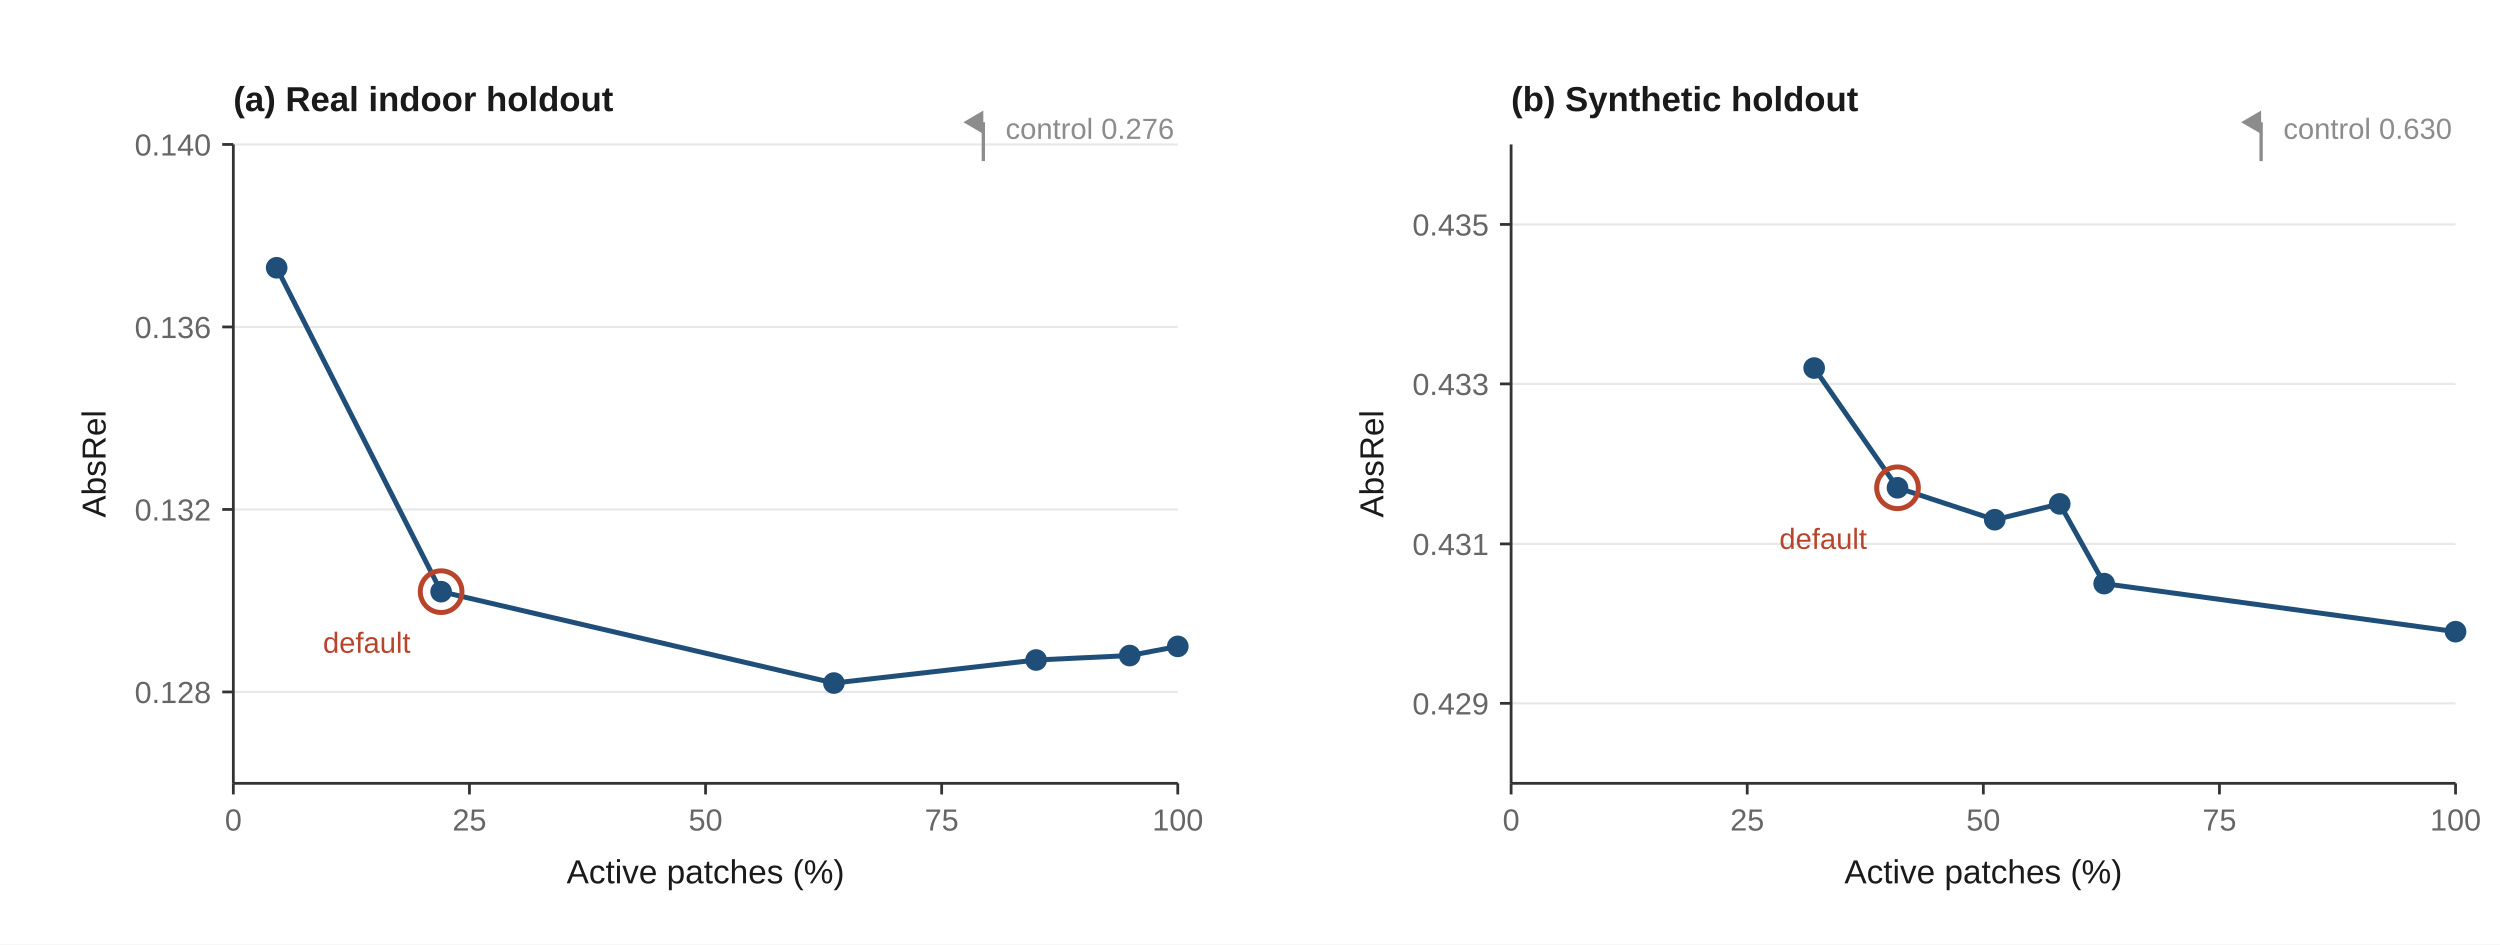
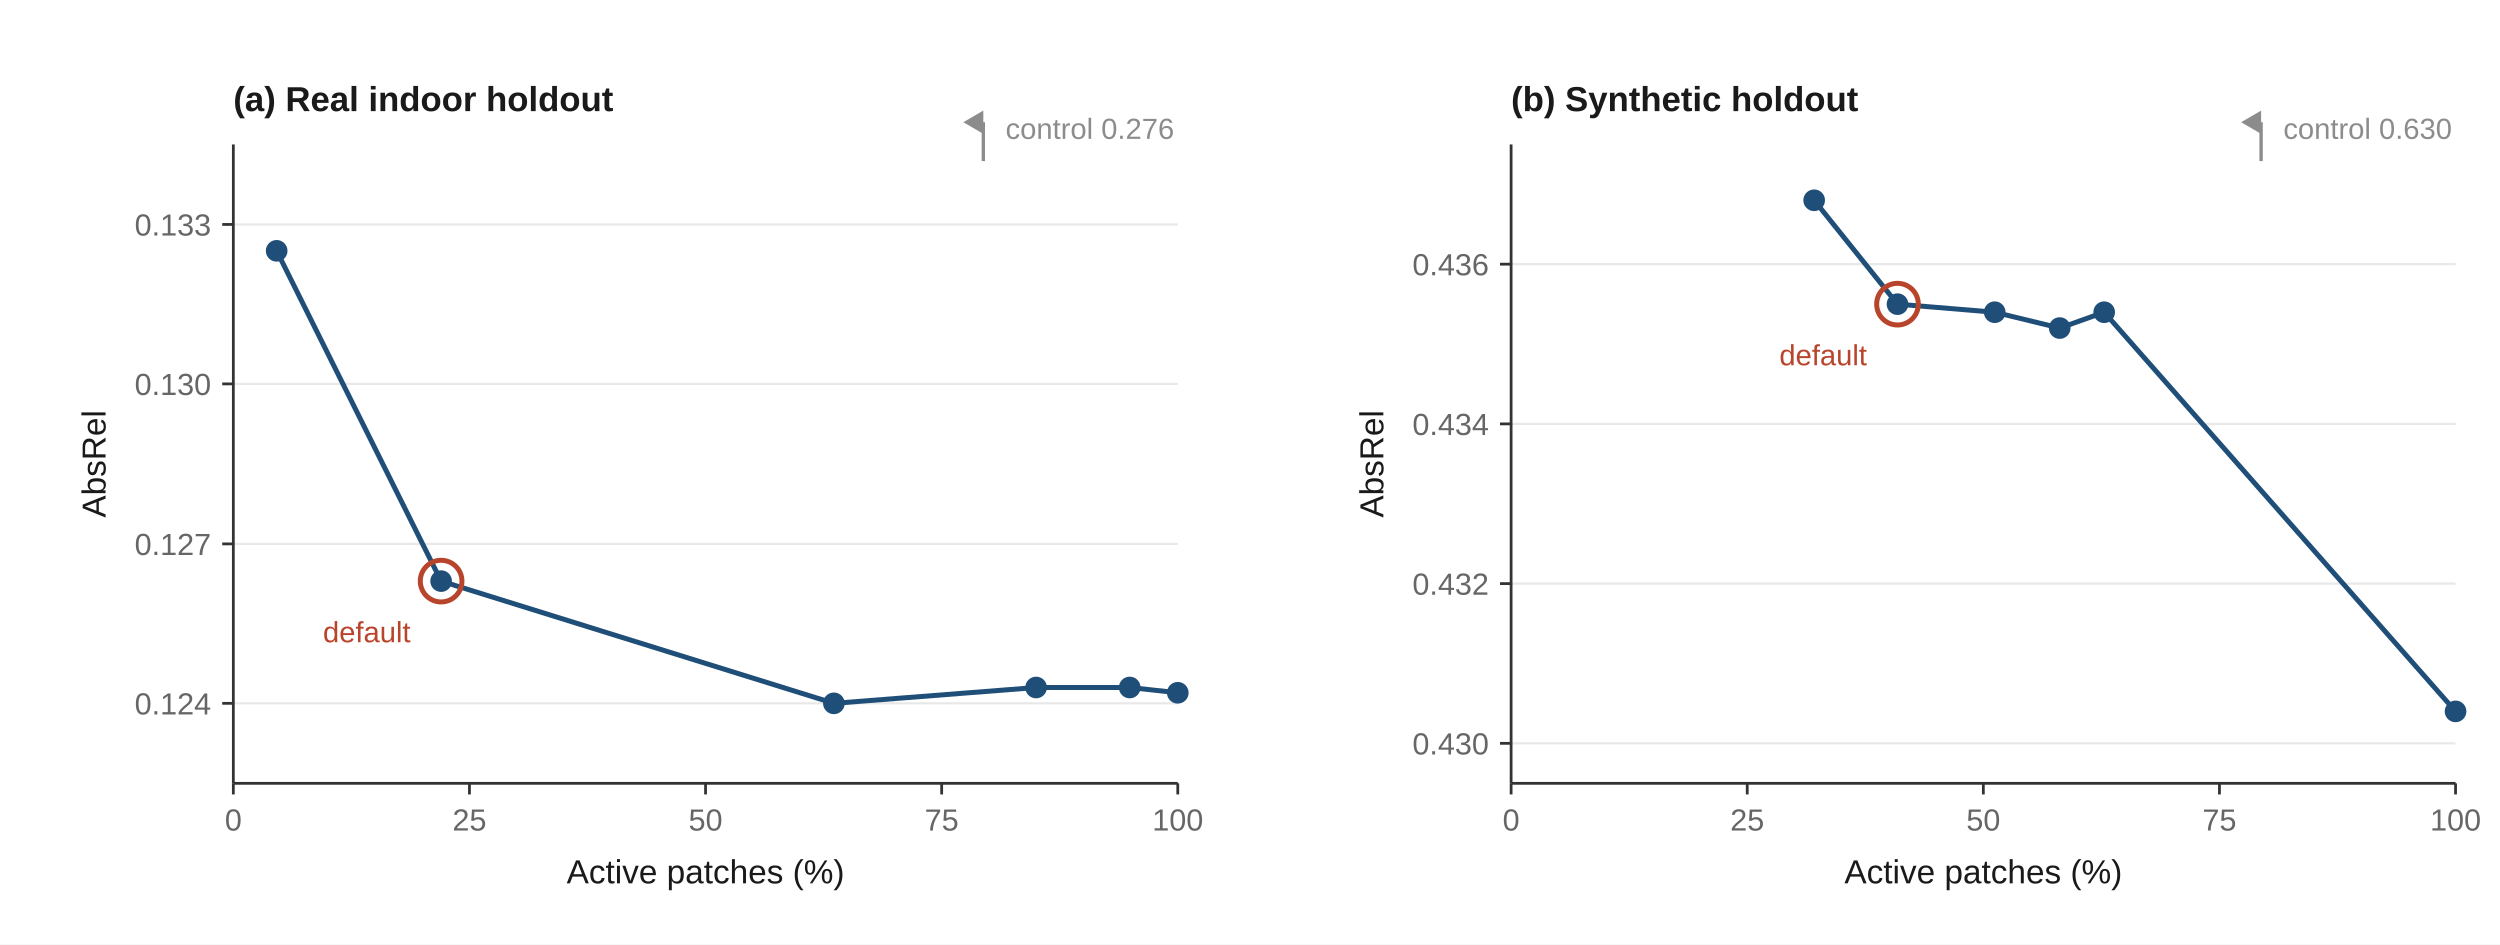
<svg xmlns="http://www.w3.org/2000/svg" viewBox="0 0 900 340" width="900" height="340" font-family="Arial, Helvetica, sans-serif">
  <rect width="900" height="340" fill="#ffffff" />
  <defs>
    <marker id="up" markerWidth="7" markerHeight="7" refX="3.5" refY="6" orient="auto">
      <path d="M0,6 L3.5,0 L7,6 z" fill="#8c8c8c" />
    </marker>
  </defs>
-   <line x1="84" y1="249.1" x2="424" y2="249.1" stroke="#e8e8e8" stroke-width="0.8" />
-   <line x1="84" y1="183.4" x2="424" y2="183.4" stroke="#e8e8e8" stroke-width="0.8" />
-   <line x1="84" y1="117.7" x2="424" y2="117.7" stroke="#e8e8e8" stroke-width="0.8" />
-   <line x1="84" y1="52.0" x2="424" y2="52.0" stroke="#e8e8e8" stroke-width="0.8" />
+   <line x1="84" y1="253.2" x2="424" y2="253.2" stroke="#e8e8e8" stroke-width="0.8" />
+   <line x1="84" y1="195.8" x2="424" y2="195.8" stroke="#e8e8e8" stroke-width="0.8" />
+   <line x1="84" y1="138.2" x2="424" y2="138.2" stroke="#e8e8e8" stroke-width="0.8" />
+   <line x1="84" y1="80.8" x2="424" y2="80.8" stroke="#e8e8e8" stroke-width="0.8" />
  <line x1="84" y1="282" x2="424" y2="282" stroke="#333333" stroke-width="1" />
  <line x1="84" y1="52" x2="84" y2="282" stroke="#333333" stroke-width="1" />
  <line x1="84.0" y1="282" x2="84.0" y2="286" stroke="#333333" stroke-width="1" />
  <text x="84.0" y="299.0" font-size="11" fill="#666666" text-anchor="middle" font-weight="normal" font-style="normal">0</text>
  <line x1="169.0" y1="282" x2="169.0" y2="286" stroke="#333333" stroke-width="1" />
  <text x="169.0" y="299.0" font-size="11" fill="#666666" text-anchor="middle" font-weight="normal" font-style="normal">25</text>
  <line x1="254.0" y1="282" x2="254.0" y2="286" stroke="#333333" stroke-width="1" />
  <text x="254.0" y="299.0" font-size="11" fill="#666666" text-anchor="middle" font-weight="normal" font-style="normal">50</text>
  <line x1="339.0" y1="282" x2="339.0" y2="286" stroke="#333333" stroke-width="1" />
  <text x="339.0" y="299.0" font-size="11" fill="#666666" text-anchor="middle" font-weight="normal" font-style="normal">75</text>
  <line x1="424.0" y1="282" x2="424.0" y2="286" stroke="#333333" stroke-width="1" />
  <text x="424.0" y="299.0" font-size="11" fill="#666666" text-anchor="middle" font-weight="normal" font-style="normal">100</text>
-   <line x1="80" y1="249.1" x2="84" y2="249.1" stroke="#333333" stroke-width="1" />
-   <text x="76.0" y="253.1" font-size="11" fill="#666666" text-anchor="end" font-weight="normal" font-style="normal">0.128</text>
-   <line x1="80" y1="183.4" x2="84" y2="183.4" stroke="#333333" stroke-width="1" />
-   <text x="76.0" y="187.4" font-size="11" fill="#666666" text-anchor="end" font-weight="normal" font-style="normal">0.132</text>
-   <line x1="80" y1="117.7" x2="84" y2="117.7" stroke="#333333" stroke-width="1" />
-   <text x="76.0" y="121.7" font-size="11" fill="#666666" text-anchor="end" font-weight="normal" font-style="normal">0.136</text>
-   <line x1="80" y1="52.0" x2="84" y2="52.0" stroke="#333333" stroke-width="1" />
-   <text x="76.0" y="56.0" font-size="11" fill="#666666" text-anchor="end" font-weight="normal" font-style="normal">0.140</text>
+   <line x1="80" y1="253.2" x2="84" y2="253.2" stroke="#333333" stroke-width="1" />
+   <text x="76.0" y="257.2" font-size="11" fill="#666666" text-anchor="end" font-weight="normal" font-style="normal">0.124</text>
+   <line x1="80" y1="195.8" x2="84" y2="195.8" stroke="#333333" stroke-width="1" />
+   <text x="76.0" y="199.8" font-size="11" fill="#666666" text-anchor="end" font-weight="normal" font-style="normal">0.127</text>
+   <line x1="80" y1="138.2" x2="84" y2="138.2" stroke="#333333" stroke-width="1" />
+   <text x="76.0" y="142.2" font-size="11" fill="#666666" text-anchor="end" font-weight="normal" font-style="normal">0.130</text>
+   <line x1="80" y1="80.8" x2="84" y2="80.8" stroke="#333333" stroke-width="1" />
+   <text x="76.0" y="84.8" font-size="11" fill="#666666" text-anchor="end" font-weight="normal" font-style="normal">0.133</text>
  <text x="254.0" y="318.0" font-size="12" fill="#1a1a1a" text-anchor="middle" font-weight="normal" font-style="normal">Active patches (%)</text>
  <text x="38.0" y="167.0" font-size="12" fill="#1a1a1a" text-anchor="middle" font-weight="normal" font-style="normal" transform="rotate(-90 38 167.0)">AbsRel</text>
  <text x="84.0" y="40.0" font-size="12.5" fill="#1a1a1a" text-anchor="start" font-weight="bold" font-style="normal">(a) Real indoor holdout</text>
-   <polyline points="99.6,96.4 158.8,213.0 300.2,245.9 373.0,237.6 406.7,236.0 424.0,232.7" fill="none" stroke="#1f4e79" stroke-width="1.8" />
-   <circle cx="99.6" cy="96.4" r="3.2" fill="#1f4e79" stroke="#1f4e79" stroke-width="1.4" />
-   <circle cx="158.8" cy="213.0" r="3.2" fill="#1f4e79" stroke="#1f4e79" stroke-width="1.4" />
-   <circle cx="300.2" cy="245.9" r="3.2" fill="#1f4e79" stroke="#1f4e79" stroke-width="1.4" />
-   <circle cx="373.0" cy="237.6" r="3.2" fill="#1f4e79" stroke="#1f4e79" stroke-width="1.4" />
-   <circle cx="406.7" cy="236.0" r="3.2" fill="#1f4e79" stroke="#1f4e79" stroke-width="1.4" />
-   <circle cx="424.0" cy="232.7" r="3.2" fill="#1f4e79" stroke="#1f4e79" stroke-width="1.4" />
-   <circle cx="158.8" cy="213.0" r="7.5" fill="none" stroke="#b8442c" stroke-width="1.8" />
-   <text x="147.8" y="235.0" font-size="10.5" fill="#b8442c" text-anchor="end" font-weight="normal" font-style="normal">default</text>
+   <polyline points="99.6,90.3 158.8,209.2 300.2,253.2 373.0,247.5 406.7,247.5 424.0,249.4" fill="none" stroke="#1f4e79" stroke-width="1.8" />
+   <circle cx="99.6" cy="90.3" r="3.2" fill="#1f4e79" stroke="#1f4e79" stroke-width="1.4" />
+   <circle cx="158.8" cy="209.2" r="3.2" fill="#1f4e79" stroke="#1f4e79" stroke-width="1.4" />
+   <circle cx="300.2" cy="253.2" r="3.2" fill="#1f4e79" stroke="#1f4e79" stroke-width="1.4" />
+   <circle cx="373.0" cy="247.5" r="3.2" fill="#1f4e79" stroke="#1f4e79" stroke-width="1.4" />
+   <circle cx="406.7" cy="247.5" r="3.2" fill="#1f4e79" stroke="#1f4e79" stroke-width="1.4" />
+   <circle cx="424.0" cy="249.4" r="3.2" fill="#1f4e79" stroke="#1f4e79" stroke-width="1.4" />
+   <circle cx="158.8" cy="209.2" r="7.5" fill="none" stroke="#b8442c" stroke-width="1.8" />
+   <text x="147.8" y="231.2" font-size="10.5" fill="#b8442c" text-anchor="end" font-weight="normal" font-style="normal">default</text>
  <line x1="354" y1="58" x2="354" y2="44" stroke="#8c8c8c" stroke-width="1.2" marker-end="url(#up)" />
  <text x="362.0" y="50.0" font-size="10.5" fill="#8c8c8c" text-anchor="start" font-weight="normal" font-style="normal">control 0.276</text>
-   <line x1="544" y1="253.2" x2="884" y2="253.2" stroke="#e8e8e8" stroke-width="0.8" />
-   <line x1="544" y1="195.8" x2="884" y2="195.8" stroke="#e8e8e8" stroke-width="0.8" />
-   <line x1="544" y1="138.2" x2="884" y2="138.2" stroke="#e8e8e8" stroke-width="0.8" />
-   <line x1="544" y1="80.8" x2="884" y2="80.8" stroke="#e8e8e8" stroke-width="0.8" />
+   <line x1="544" y1="267.6" x2="884" y2="267.6" stroke="#e8e8e8" stroke-width="0.8" />
+   <line x1="544" y1="210.1" x2="884" y2="210.1" stroke="#e8e8e8" stroke-width="0.8" />
+   <line x1="544" y1="152.6" x2="884" y2="152.6" stroke="#e8e8e8" stroke-width="0.8" />
+   <line x1="544" y1="95.1" x2="884" y2="95.1" stroke="#e8e8e8" stroke-width="0.8" />
  <line x1="544" y1="282" x2="884" y2="282" stroke="#333333" stroke-width="1" />
  <line x1="544" y1="52" x2="544" y2="282" stroke="#333333" stroke-width="1" />
  <line x1="544.0" y1="282" x2="544.0" y2="286" stroke="#333333" stroke-width="1" />
  <text x="544.0" y="299.0" font-size="11" fill="#666666" text-anchor="middle" font-weight="normal" font-style="normal">0</text>
  <line x1="629.0" y1="282" x2="629.0" y2="286" stroke="#333333" stroke-width="1" />
  <text x="629.0" y="299.0" font-size="11" fill="#666666" text-anchor="middle" font-weight="normal" font-style="normal">25</text>
  <line x1="714.0" y1="282" x2="714.0" y2="286" stroke="#333333" stroke-width="1" />
  <text x="714.0" y="299.0" font-size="11" fill="#666666" text-anchor="middle" font-weight="normal" font-style="normal">50</text>
  <line x1="799.0" y1="282" x2="799.0" y2="286" stroke="#333333" stroke-width="1" />
  <text x="799.0" y="299.0" font-size="11" fill="#666666" text-anchor="middle" font-weight="normal" font-style="normal">75</text>
  <line x1="884.0" y1="282" x2="884.0" y2="286" stroke="#333333" stroke-width="1" />
  <text x="884.0" y="299.0" font-size="11" fill="#666666" text-anchor="middle" font-weight="normal" font-style="normal">100</text>
-   <line x1="540" y1="253.2" x2="544" y2="253.2" stroke="#333333" stroke-width="1" />
-   <text x="536.0" y="257.2" font-size="11" fill="#666666" text-anchor="end" font-weight="normal" font-style="normal">0.429</text>
-   <line x1="540" y1="195.8" x2="544" y2="195.8" stroke="#333333" stroke-width="1" />
-   <text x="536.0" y="199.8" font-size="11" fill="#666666" text-anchor="end" font-weight="normal" font-style="normal">0.431</text>
-   <line x1="540" y1="138.2" x2="544" y2="138.2" stroke="#333333" stroke-width="1" />
-   <text x="536.0" y="142.2" font-size="11" fill="#666666" text-anchor="end" font-weight="normal" font-style="normal">0.433</text>
-   <line x1="540" y1="80.8" x2="544" y2="80.8" stroke="#333333" stroke-width="1" />
-   <text x="536.0" y="84.8" font-size="11" fill="#666666" text-anchor="end" font-weight="normal" font-style="normal">0.435</text>
+   <line x1="540" y1="267.6" x2="544" y2="267.6" stroke="#333333" stroke-width="1" />
+   <text x="536.0" y="271.6" font-size="11" fill="#666666" text-anchor="end" font-weight="normal" font-style="normal">0.430</text>
+   <line x1="540" y1="210.1" x2="544" y2="210.1" stroke="#333333" stroke-width="1" />
+   <text x="536.0" y="214.1" font-size="11" fill="#666666" text-anchor="end" font-weight="normal" font-style="normal">0.432</text>
+   <line x1="540" y1="152.6" x2="544" y2="152.6" stroke="#333333" stroke-width="1" />
+   <text x="536.0" y="156.6" font-size="11" fill="#666666" text-anchor="end" font-weight="normal" font-style="normal">0.434</text>
+   <line x1="540" y1="95.1" x2="544" y2="95.1" stroke="#333333" stroke-width="1" />
+   <text x="536.0" y="99.1" font-size="11" fill="#666666" text-anchor="end" font-weight="normal" font-style="normal">0.436</text>
  <text x="714.0" y="318.0" font-size="12" fill="#1a1a1a" text-anchor="middle" font-weight="normal" font-style="normal">Active patches (%)</text>
  <text x="498.0" y="167.0" font-size="12" fill="#1a1a1a" text-anchor="middle" font-weight="normal" font-style="normal" transform="rotate(-90 498 167.0)">AbsRel</text>
  <text x="544.0" y="40.0" font-size="12.5" fill="#1a1a1a" text-anchor="start" font-weight="bold" font-style="normal">(b) Synthetic holdout</text>
-   <polyline points="653.1,132.5 683.1,175.6 718.1,187.1 741.5,181.4 757.5,210.1 884.0,227.4" fill="none" stroke="#1f4e79" stroke-width="1.8" />
-   <circle cx="653.1" cy="132.5" r="3.2" fill="#1f4e79" stroke="#1f4e79" stroke-width="1.4" />
-   <circle cx="683.1" cy="175.6" r="3.2" fill="#1f4e79" stroke="#1f4e79" stroke-width="1.4" />
-   <circle cx="718.1" cy="187.1" r="3.2" fill="#1f4e79" stroke="#1f4e79" stroke-width="1.4" />
-   <circle cx="741.5" cy="181.4" r="3.2" fill="#1f4e79" stroke="#1f4e79" stroke-width="1.4" />
-   <circle cx="757.5" cy="210.1" r="3.2" fill="#1f4e79" stroke="#1f4e79" stroke-width="1.4" />
-   <circle cx="884.0" cy="227.4" r="3.2" fill="#1f4e79" stroke="#1f4e79" stroke-width="1.4" />
-   <circle cx="683.1" cy="175.6" r="7.5" fill="none" stroke="#b8442c" stroke-width="1.8" />
-   <text x="672.1" y="197.6" font-size="10.5" fill="#b8442c" text-anchor="end" font-weight="normal" font-style="normal">default</text>
+   <polyline points="653.1,72.1 683.1,109.5 718.1,112.4 741.5,118.1 757.5,112.4 884.0,256.1" fill="none" stroke="#1f4e79" stroke-width="1.8" />
+   <circle cx="653.1" cy="72.1" r="3.2" fill="#1f4e79" stroke="#1f4e79" stroke-width="1.4" />
+   <circle cx="683.1" cy="109.5" r="3.2" fill="#1f4e79" stroke="#1f4e79" stroke-width="1.4" />
+   <circle cx="718.1" cy="112.4" r="3.2" fill="#1f4e79" stroke="#1f4e79" stroke-width="1.4" />
+   <circle cx="741.5" cy="118.1" r="3.2" fill="#1f4e79" stroke="#1f4e79" stroke-width="1.4" />
+   <circle cx="757.5" cy="112.4" r="3.2" fill="#1f4e79" stroke="#1f4e79" stroke-width="1.4" />
+   <circle cx="884.0" cy="256.1" r="3.2" fill="#1f4e79" stroke="#1f4e79" stroke-width="1.4" />
+   <circle cx="683.1" cy="109.5" r="7.5" fill="none" stroke="#b8442c" stroke-width="1.8" />
+   <text x="672.1" y="131.5" font-size="10.5" fill="#b8442c" text-anchor="end" font-weight="normal" font-style="normal">default</text>
  <line x1="814" y1="58" x2="814" y2="44" stroke="#8c8c8c" stroke-width="1.2" marker-end="url(#up)" />
  <text x="822.0" y="50.0" font-size="10.5" fill="#8c8c8c" text-anchor="start" font-weight="normal" font-style="normal">control 0.630</text>
</svg>
